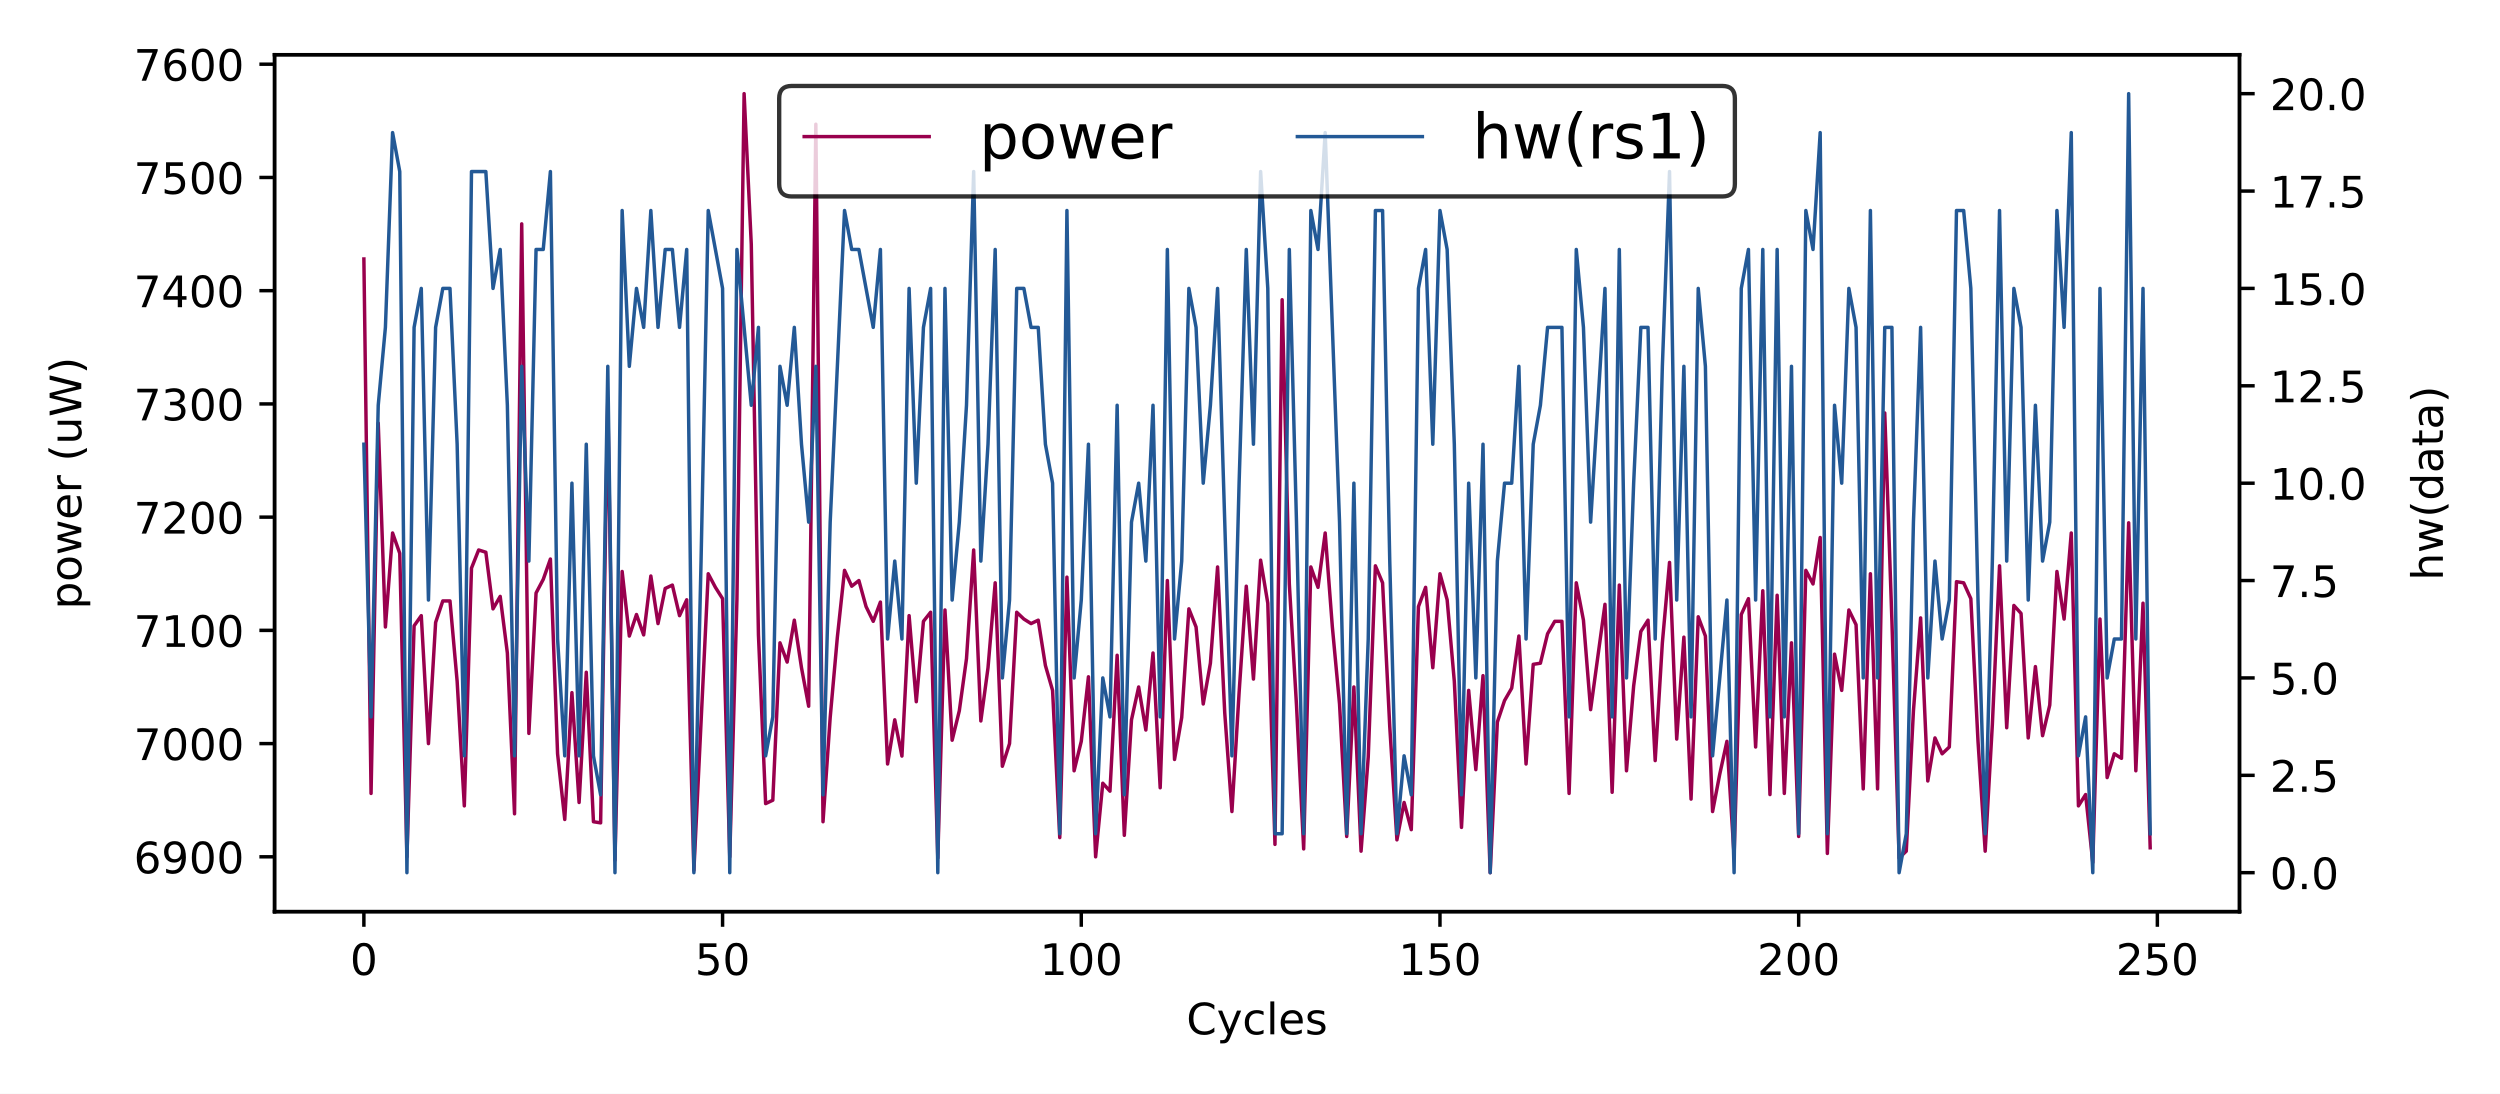
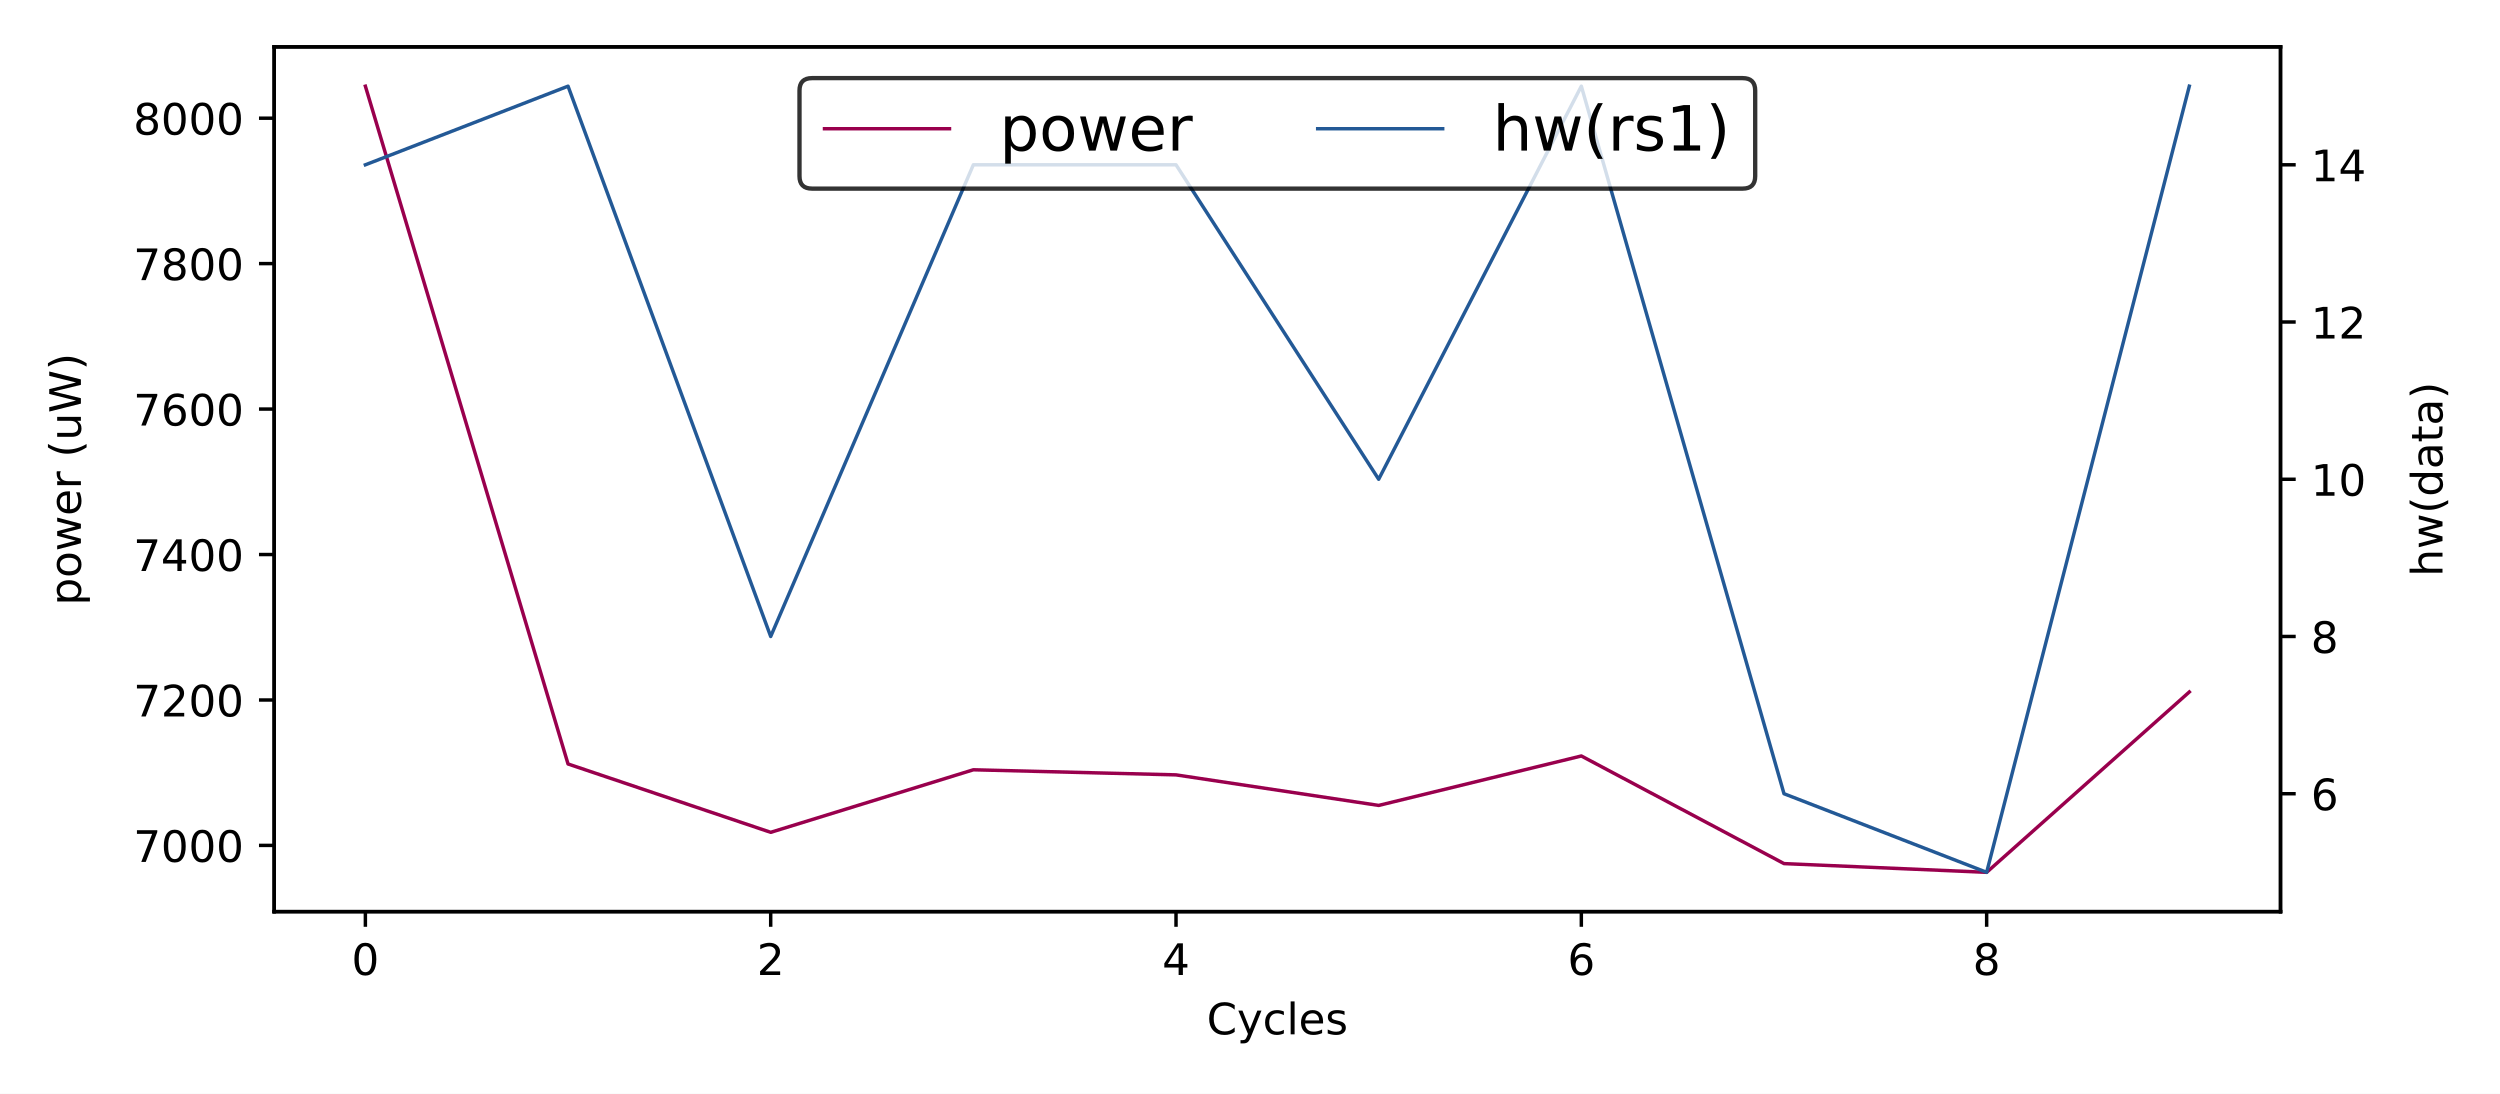
<svg xmlns="http://www.w3.org/2000/svg" xmlns:xlink="http://www.w3.org/1999/xlink" width="576pt" height="252pt" viewBox="0 0 576 252" version="1.1">
  <defs>
    <style type="text/css">*{stroke-linejoin: round; stroke-linecap: butt}</style>
  </defs>
  <g id="figure_1">
    <g id="patch_1">
      <path d="M 0 252  L 576 252  L 576 0  L 0 0  z " style="fill: #ffffff" />
    </g>
    <g id="axes_1">
      <g id="patch_2">
-         <path d="M 63.26 210.04  L 515.98 210.04  L 515.98 12.606  L 63.26 12.606  z " style="fill: #ffffff" />
+         <path d="M 63.17 210.04  L 525.43 210.04  L 525.43 10.8  L 63.17 10.8  z " style="fill: #ffffff" />
      </g>
      <g id="matplotlib.axis_1">
        <g id="xtick_1">
          <g id="line2d_1">
            <defs>
-               <path id="m010bccb9d9" d="M 0 0  L 0 3.5  " style="stroke: #000000; stroke-width: 0.8" />
+               <path id="mc2ebac4abf" d="M 0 0  L 0 3.5  " style="stroke: #000000; stroke-width: 0.8" />
            </defs>
            <g>
-               <use xlink:href="#m010bccb9d9" x="83.838" y="210.04" style="stroke: #000000; stroke-width: 0.8" />
+               <use xlink:href="#mc2ebac4abf" x="84.182" y="210.04" style="stroke: #000000; stroke-width: 0.8" />
            </g>
          </g>
          <g id="text_1">
-             <text style="font: 10px 'DejaVu Sans', 'Bitstream Vera Sans', 'Computer Modern Sans Serif', 'Lucida Grande', 'Verdana', 'Geneva', 'Lucid', 'Arial', 'Helvetica', 'Avant Garde', sans-serif; text-anchor: middle" x="83.838" y="224.638" transform="rotate(-0 83.83818 224.6384)">0</text>
+             <text style="font: 10px 'DejaVu Sans', 'Bitstream Vera Sans', 'Computer Modern Sans Serif', 'Lucida Grande', 'Verdana', 'Geneva', 'Lucid', 'Arial', 'Helvetica', 'Avant Garde', sans-serif; text-anchor: middle" x="84.182" y="224.638" transform="rotate(-0 84.18182 224.6384)">0</text>
          </g>
        </g>
        <g id="xtick_2">
          <g id="line2d_2">
            <g>
-               <use xlink:href="#m010bccb9d9" x="166.481" y="210.04" style="stroke: #000000; stroke-width: 0.8" />
+               <use xlink:href="#mc2ebac4abf" x="177.568" y="210.04" style="stroke: #000000; stroke-width: 0.8" />
            </g>
          </g>
          <g id="text_2">
-             <text style="font: 10px 'DejaVu Sans', 'Bitstream Vera Sans', 'Computer Modern Sans Serif', 'Lucida Grande', 'Verdana', 'Geneva', 'Lucid', 'Arial', 'Helvetica', 'Avant Garde', sans-serif; text-anchor: middle" x="166.481" y="224.638" transform="rotate(-0 166.4815 224.6384)">50</text>
+             <text style="font: 10px 'DejaVu Sans', 'Bitstream Vera Sans', 'Computer Modern Sans Serif', 'Lucida Grande', 'Verdana', 'Geneva', 'Lucid', 'Arial', 'Helvetica', 'Avant Garde', sans-serif; text-anchor: middle" x="177.568" y="224.638" transform="rotate(-0 177.5677 224.6384)">2</text>
          </g>
        </g>
        <g id="xtick_3">
          <g id="line2d_3">
            <g>
-               <use xlink:href="#m010bccb9d9" x="249.125" y="210.04" style="stroke: #000000; stroke-width: 0.8" />
+               <use xlink:href="#mc2ebac4abf" x="270.954" y="210.04" style="stroke: #000000; stroke-width: 0.8" />
            </g>
          </g>
          <g id="text_3">
-             <text style="font: 10px 'DejaVu Sans', 'Bitstream Vera Sans', 'Computer Modern Sans Serif', 'Lucida Grande', 'Verdana', 'Geneva', 'Lucid', 'Arial', 'Helvetica', 'Avant Garde', sans-serif; text-anchor: middle" x="249.125" y="224.638" transform="rotate(-0 249.1248 224.6384)">100</text>
+             <text style="font: 10px 'DejaVu Sans', 'Bitstream Vera Sans', 'Computer Modern Sans Serif', 'Lucida Grande', 'Verdana', 'Geneva', 'Lucid', 'Arial', 'Helvetica', 'Avant Garde', sans-serif; text-anchor: middle" x="270.954" y="224.638" transform="rotate(-0 270.9535 224.6384)">4</text>
          </g>
        </g>
        <g id="xtick_4">
          <g id="line2d_4">
            <g>
-               <use xlink:href="#m010bccb9d9" x="331.768" y="210.04" style="stroke: #000000; stroke-width: 0.8" />
+               <use xlink:href="#mc2ebac4abf" x="364.339" y="210.04" style="stroke: #000000; stroke-width: 0.8" />
            </g>
          </g>
          <g id="text_4">
-             <text style="font: 10px 'DejaVu Sans', 'Bitstream Vera Sans', 'Computer Modern Sans Serif', 'Lucida Grande', 'Verdana', 'Geneva', 'Lucid', 'Arial', 'Helvetica', 'Avant Garde', sans-serif; text-anchor: middle" x="331.768" y="224.638" transform="rotate(-0 331.7681 224.6384)">150</text>
+             <text style="font: 10px 'DejaVu Sans', 'Bitstream Vera Sans', 'Computer Modern Sans Serif', 'Lucida Grande', 'Verdana', 'Geneva', 'Lucid', 'Arial', 'Helvetica', 'Avant Garde', sans-serif; text-anchor: middle" x="364.339" y="224.638" transform="rotate(-0 364.3394 224.6384)">6</text>
          </g>
        </g>
        <g id="xtick_5">
          <g id="line2d_5">
            <g>
-               <use xlink:href="#m010bccb9d9" x="414.411" y="210.04" style="stroke: #000000; stroke-width: 0.8" />
+               <use xlink:href="#mc2ebac4abf" x="457.725" y="210.04" style="stroke: #000000; stroke-width: 0.8" />
            </g>
          </g>
          <g id="text_5">
-             <text style="font: 10px 'DejaVu Sans', 'Bitstream Vera Sans', 'Computer Modern Sans Serif', 'Lucida Grande', 'Verdana', 'Geneva', 'Lucid', 'Arial', 'Helvetica', 'Avant Garde', sans-serif; text-anchor: middle" x="414.411" y="224.638" transform="rotate(-0 414.4114 224.6384)">200</text>
-           </g>
-         </g>
-         <g id="xtick_6">
-           <g id="line2d_6">
-             <g>
-               <use xlink:href="#m010bccb9d9" x="497.055" y="210.04" style="stroke: #000000; stroke-width: 0.8" />
-             </g>
-           </g>
-           <g id="text_6">
-             <text style="font: 10px 'DejaVu Sans', 'Bitstream Vera Sans', 'Computer Modern Sans Serif', 'Lucida Grande', 'Verdana', 'Geneva', 'Lucid', 'Arial', 'Helvetica', 'Avant Garde', sans-serif; text-anchor: middle" x="497.055" y="224.638" transform="rotate(-0 497.0547 224.6384)">250</text>
-           </g>
-         </g>
-         <g id="text_7">
-           <text style="font: 10px 'DejaVu Sans', 'Bitstream Vera Sans', 'Computer Modern Sans Serif', 'Lucida Grande', 'Verdana', 'Geneva', 'Lucid', 'Arial', 'Helvetica', 'Avant Garde', sans-serif; text-anchor: middle" x="289.62" y="238.317" transform="rotate(-0 289.62 238.3166)">Cycles</text>
+             <text style="font: 10px 'DejaVu Sans', 'Bitstream Vera Sans', 'Computer Modern Sans Serif', 'Lucida Grande', 'Verdana', 'Geneva', 'Lucid', 'Arial', 'Helvetica', 'Avant Garde', sans-serif; text-anchor: middle" x="457.725" y="224.638" transform="rotate(-0 457.7253 224.6384)">8</text>
+           </g>
+         </g>
+         <g id="text_6">
+           <text style="font: 10px 'DejaVu Sans', 'Bitstream Vera Sans', 'Computer Modern Sans Serif', 'Lucida Grande', 'Verdana', 'Geneva', 'Lucid', 'Arial', 'Helvetica', 'Avant Garde', sans-serif; text-anchor: middle" x="294.3" y="238.317" transform="rotate(-0 294.3 238.3166)">Cycles</text>
        </g>
      </g>
      <g id="matplotlib.axis_2">
        <g id="ytick_1">
+           <g id="line2d_6">
+             <defs>
+               <path id="m458d99fb7e" d="M 0 0  L -3.5 0  " style="stroke: #000000; stroke-width: 0.8" />
+             </defs>
+             <g>
+               <use xlink:href="#m458d99fb7e" x="63.17" y="194.784" style="stroke: #000000; stroke-width: 0.8" />
+             </g>
+           </g>
+           <g id="text_7">
+             <text style="font: 10px 'DejaVu Sans', 'Bitstream Vera Sans', 'Computer Modern Sans Serif', 'Lucida Grande', 'Verdana', 'Geneva', 'Lucid', 'Arial', 'Helvetica', 'Avant Garde', sans-serif; text-anchor: end" x="56.17" y="198.583" transform="rotate(-0 56.17 198.5833)">7000</text>
+           </g>
+         </g>
+         <g id="ytick_2">
          <g id="line2d_7">
-             <defs>
-               <path id="mccf3cd015a" d="M 0 0  L -3.5 0  " style="stroke: #000000; stroke-width: 0.8" />
-             </defs>
-             <g>
-               <use xlink:href="#mccf3cd015a" x="63.26" y="197.413" style="stroke: #000000; stroke-width: 0.8" />
+             <g>
+               <use xlink:href="#m458d99fb7e" x="63.17" y="161.273" style="stroke: #000000; stroke-width: 0.8" />
            </g>
          </g>
          <g id="text_8">
-             <text style="font: 10px 'DejaVu Sans', 'Bitstream Vera Sans', 'Computer Modern Sans Serif', 'Lucida Grande', 'Verdana', 'Geneva', 'Lucid', 'Arial', 'Helvetica', 'Avant Garde', sans-serif; text-anchor: end" x="56.26" y="201.213" transform="rotate(-0 56.26 201.2126)">6900</text>
-           </g>
-         </g>
-         <g id="ytick_2">
+             <text style="font: 10px 'DejaVu Sans', 'Bitstream Vera Sans', 'Computer Modern Sans Serif', 'Lucida Grande', 'Verdana', 'Geneva', 'Lucid', 'Arial', 'Helvetica', 'Avant Garde', sans-serif; text-anchor: end" x="56.17" y="165.072" transform="rotate(-0 56.17 165.0722)">7200</text>
+           </g>
+         </g>
+         <g id="ytick_3">
          <g id="line2d_8">
            <g>
-               <use xlink:href="#mccf3cd015a" x="63.26" y="171.325" style="stroke: #000000; stroke-width: 0.8" />
+               <use xlink:href="#m458d99fb7e" x="63.17" y="127.762" style="stroke: #000000; stroke-width: 0.8" />
            </g>
          </g>
          <g id="text_9">
-             <text style="font: 10px 'DejaVu Sans', 'Bitstream Vera Sans', 'Computer Modern Sans Serif', 'Lucida Grande', 'Verdana', 'Geneva', 'Lucid', 'Arial', 'Helvetica', 'Avant Garde', sans-serif; text-anchor: end" x="56.26" y="175.125" transform="rotate(-0 56.26 175.1247)">7000</text>
-           </g>
-         </g>
-         <g id="ytick_3">
+             <text style="font: 10px 'DejaVu Sans', 'Bitstream Vera Sans', 'Computer Modern Sans Serif', 'Lucida Grande', 'Verdana', 'Geneva', 'Lucid', 'Arial', 'Helvetica', 'Avant Garde', sans-serif; text-anchor: end" x="56.17" y="131.561" transform="rotate(-0 56.17 131.5612)">7400</text>
+           </g>
+         </g>
+         <g id="ytick_4">
          <g id="line2d_9">
            <g>
-               <use xlink:href="#mccf3cd015a" x="63.26" y="145.237" style="stroke: #000000; stroke-width: 0.8" />
+               <use xlink:href="#m458d99fb7e" x="63.17" y="94.251" style="stroke: #000000; stroke-width: 0.8" />
            </g>
          </g>
          <g id="text_10">
-             <text style="font: 10px 'DejaVu Sans', 'Bitstream Vera Sans', 'Computer Modern Sans Serif', 'Lucida Grande', 'Verdana', 'Geneva', 'Lucid', 'Arial', 'Helvetica', 'Avant Garde', sans-serif; text-anchor: end" x="56.26" y="149.037" transform="rotate(-0 56.26 149.0367)">7100</text>
-           </g>
-         </g>
-         <g id="ytick_4">
+             <text style="font: 10px 'DejaVu Sans', 'Bitstream Vera Sans', 'Computer Modern Sans Serif', 'Lucida Grande', 'Verdana', 'Geneva', 'Lucid', 'Arial', 'Helvetica', 'Avant Garde', sans-serif; text-anchor: end" x="56.17" y="98.05" transform="rotate(-0 56.17 98.05013)">7600</text>
+           </g>
+         </g>
+         <g id="ytick_5">
          <g id="line2d_10">
            <g>
-               <use xlink:href="#mccf3cd015a" x="63.26" y="119.15" style="stroke: #000000; stroke-width: 0.8" />
+               <use xlink:href="#m458d99fb7e" x="63.17" y="60.74" style="stroke: #000000; stroke-width: 0.8" />
            </g>
          </g>
          <g id="text_11">
-             <text style="font: 10px 'DejaVu Sans', 'Bitstream Vera Sans', 'Computer Modern Sans Serif', 'Lucida Grande', 'Verdana', 'Geneva', 'Lucid', 'Arial', 'Helvetica', 'Avant Garde', sans-serif; text-anchor: end" x="56.26" y="122.949" transform="rotate(-0 56.26 122.9487)">7200</text>
-           </g>
-         </g>
-         <g id="ytick_5">
+             <text style="font: 10px 'DejaVu Sans', 'Bitstream Vera Sans', 'Computer Modern Sans Serif', 'Lucida Grande', 'Verdana', 'Geneva', 'Lucid', 'Arial', 'Helvetica', 'Avant Garde', sans-serif; text-anchor: end" x="56.17" y="64.539" transform="rotate(-0 56.17 64.53907)">7800</text>
+           </g>
+         </g>
+         <g id="ytick_6">
          <g id="line2d_11">
            <g>
-               <use xlink:href="#mccf3cd015a" x="63.26" y="93.062" style="stroke: #000000; stroke-width: 0.8" />
+               <use xlink:href="#m458d99fb7e" x="63.17" y="27.229" style="stroke: #000000; stroke-width: 0.8" />
            </g>
          </g>
          <g id="text_12">
-             <text style="font: 10px 'DejaVu Sans', 'Bitstream Vera Sans', 'Computer Modern Sans Serif', 'Lucida Grande', 'Verdana', 'Geneva', 'Lucid', 'Arial', 'Helvetica', 'Avant Garde', sans-serif; text-anchor: end" x="56.26" y="96.861" transform="rotate(-0 56.26 96.86078)">7300</text>
-           </g>
-         </g>
-         <g id="ytick_6">
-           <g id="line2d_12">
-             <g>
-               <use xlink:href="#mccf3cd015a" x="63.26" y="66.974" style="stroke: #000000; stroke-width: 0.8" />
-             </g>
-           </g>
-           <g id="text_13">
-             <text style="font: 10px 'DejaVu Sans', 'Bitstream Vera Sans', 'Computer Modern Sans Serif', 'Lucida Grande', 'Verdana', 'Geneva', 'Lucid', 'Arial', 'Helvetica', 'Avant Garde', sans-serif; text-anchor: end" x="56.26" y="70.773" transform="rotate(-0 56.26 70.77282)">7400</text>
-           </g>
-         </g>
-         <g id="ytick_7">
-           <g id="line2d_13">
-             <g>
-               <use xlink:href="#mccf3cd015a" x="63.26" y="40.886" style="stroke: #000000; stroke-width: 0.8" />
-             </g>
-           </g>
-           <g id="text_14">
-             <text style="font: 10px 'DejaVu Sans', 'Bitstream Vera Sans', 'Computer Modern Sans Serif', 'Lucida Grande', 'Verdana', 'Geneva', 'Lucid', 'Arial', 'Helvetica', 'Avant Garde', sans-serif; text-anchor: end" x="56.26" y="44.685" transform="rotate(-0 56.26 44.68485)">7500</text>
-           </g>
-         </g>
-         <g id="ytick_8">
-           <g id="line2d_14">
-             <g>
-               <use xlink:href="#mccf3cd015a" x="63.26" y="14.798" style="stroke: #000000; stroke-width: 0.8" />
-             </g>
-           </g>
-           <g id="text_15">
-             <text style="font: 10px 'DejaVu Sans', 'Bitstream Vera Sans', 'Computer Modern Sans Serif', 'Lucida Grande', 'Verdana', 'Geneva', 'Lucid', 'Arial', 'Helvetica', 'Avant Garde', sans-serif; text-anchor: end" x="56.26" y="18.597" transform="rotate(-0 56.26 18.59689)">7600</text>
-           </g>
-         </g>
-         <g id="text_16">
-           <text style="font: 10px 'DejaVu Sans', 'Bitstream Vera Sans', 'Computer Modern Sans Serif', 'Lucida Grande', 'Verdana', 'Geneva', 'Lucid', 'Arial', 'Helvetica', 'Avant Garde', sans-serif; text-anchor: middle" x="18.73" y="111.323" transform="rotate(-90 18.73031 111.3231)">power (uW)</text>
-         </g>
-       </g>
-       <g id="line2d_15">
-         <path d="M 83.838 59.669  L 85.491 182.804  L 87.144 97.497  L 88.797 144.455  L 90.45 122.802  L 92.103 127.498  L 93.755 197.413  L 95.408 144.194  L 97.061 141.846  L 98.714 171.325  L 100.367 143.411  L 102.02 138.455  L 103.673 138.455  L 105.325 156.977  L 106.978 185.674  L 108.631 130.889  L 110.284 126.715  L 111.937 127.237  L 113.59 140.281  L 115.243 137.411  L 116.896 150.455  L 118.548 187.5  L 120.201 51.582  L 121.854 168.978  L 123.507 136.628  L 125.16 133.498  L 126.813 128.802  L 128.466 173.673  L 130.118 188.804  L 131.771 159.586  L 133.424 184.891  L 135.077 154.89  L 136.73 189.326  L 138.383 189.587  L 140.036 91.757  L 141.688 198.196  L 143.341 131.672  L 144.994 146.542  L 146.647 141.585  L 148.3 146.281  L 149.953 132.715  L 151.606 143.672  L 153.259 135.585  L 154.911 134.802  L 156.564 141.846  L 158.217 138.194  L 159.87 200.544  L 163.176 132.194  L 164.829 135.324  L 166.481 137.933  L 168.134 197.413  L 169.787 138.194  L 171.44 21.581  L 173.093 56.278  L 174.746 146.281  L 176.399 185.152  L 178.052 184.369  L 179.704 148.107  L 181.357 152.542  L 183.01 142.89  L 184.663 153.847  L 186.316 162.716  L 187.969 28.624  L 189.622 189.326  L 191.274 165.325  L 192.927 146.803  L 194.58 131.411  L 196.233 135.063  L 197.886 133.759  L 199.539 139.759  L 201.192 143.15  L 202.845 138.716  L 204.497 176.021  L 206.15 165.847  L 207.803 174.195  L 209.456 141.846  L 211.109 161.673  L 212.762 143.15  L 214.415 141.063  L 216.067 197.674  L 217.72 140.542  L 219.373 170.543  L 221.026 163.76  L 222.679 151.759  L 224.332 126.715  L 225.985 166.108  L 227.638 153.847  L 229.29 134.281  L 230.943 176.543  L 232.596 171.325  L 234.249 141.063  L 235.902 142.629  L 237.555 143.672  L 239.208 142.89  L 240.86 153.325  L 242.513 159.064  L 244.166 192.978  L 245.819 132.976  L 247.472 177.587  L 249.125 170.804  L 250.778 155.934  L 252.431 197.413  L 254.083 180.456  L 255.736 182.282  L 257.389 150.977  L 259.042 192.457  L 260.695 165.847  L 262.348 158.281  L 264.001 168.195  L 265.653 150.455  L 267.306 181.5  L 268.959 133.759  L 270.612 174.978  L 272.265 165.325  L 273.918 140.281  L 275.571 144.455  L 277.224 162.195  L 278.876 152.803  L 280.529 130.628  L 282.182 164.282  L 283.835 186.978  L 285.488 159.586  L 287.141 135.063  L 288.794 156.455  L 290.446 129.063  L 292.099 138.976  L 293.752 194.544  L 295.405 69.061  L 297.058 134.541  L 298.711 162.456  L 300.364 195.587  L 302.016 130.628  L 303.669 135.324  L 305.322 122.802  L 306.975 144.455  L 308.628 162.195  L 310.281 192.718  L 311.934 158.281  L 313.587 196.109  L 315.239 174.456  L 316.892 130.367  L 318.545 134.281  L 320.198 167.412  L 321.851 193.5  L 323.504 184.891  L 325.157 191.152  L 326.809 139.759  L 328.462 135.324  L 330.115 153.847  L 331.768 132.194  L 333.421 138.194  L 335.074 156.977  L 336.727 190.631  L 338.38 159.064  L 340.032 177.326  L 341.685 155.673  L 343.338 201.066  L 344.991 166.369  L 346.644 161.412  L 348.297 158.542  L 349.95 146.542  L 351.602 176.021  L 353.255 153.064  L 354.908 152.803  L 356.561 146.02  L 358.214 143.15  L 359.867 143.15  L 361.52 182.804  L 363.173 134.281  L 364.825 142.89  L 366.478 163.499  L 369.784 139.237  L 371.437 182.543  L 373.09 134.802  L 374.743 177.587  L 376.395 158.021  L 378.048 145.498  L 379.701 142.89  L 381.354 175.239  L 383.007 148.107  L 384.66 129.585  L 386.313 170.282  L 387.966 146.803  L 389.618 184.109  L 391.271 142.107  L 392.924 146.542  L 394.577 186.978  L 396.23 178.369  L 397.883 170.804  L 399.536 197.153  L 401.188 141.585  L 402.841 137.933  L 404.494 172.108  L 406.147 136.107  L 407.8 183.065  L 409.453 137.15  L 411.106 182.804  L 412.759 148.107  L 414.411 192.718  L 416.064 131.411  L 417.717 134.541  L 419.37 123.845  L 421.023 196.631  L 422.676 150.716  L 424.329 159.064  L 425.981 140.542  L 427.634 143.933  L 429.287 181.761  L 430.94 132.194  L 432.593 181.761  L 434.246 95.149  L 435.899 143.15  L 437.552 197.674  L 439.204 196.109  L 440.857 163.76  L 442.51 142.368  L 444.163 179.934  L 445.816 170.021  L 447.469 173.673  L 449.122 172.108  L 450.774 134.02  L 452.427 134.281  L 454.08 137.933  L 455.733 170.804  L 457.386 196.109  L 459.039 166.891  L 460.692 130.367  L 462.344 167.673  L 463.997 139.498  L 465.65 141.324  L 467.303 170.021  L 468.956 153.586  L 470.609 169.499  L 472.262 162.456  L 473.915 131.672  L 475.567 142.629  L 477.22 122.802  L 478.873 185.674  L 480.526 183.065  L 482.179 198.718  L 483.832 142.629  L 485.485 179.152  L 487.137 173.673  L 488.79 174.717  L 490.443 120.454  L 492.096 177.587  L 493.749 138.976  L 495.402 195.326  L 495.402 195.326  " clip-path="url(#p81ae3e9887)" style="fill: none; stroke: #99004d; stroke-width: 0.8; stroke-linecap: square" />
+             <text style="font: 10px 'DejaVu Sans', 'Bitstream Vera Sans', 'Computer Modern Sans Serif', 'Lucida Grande', 'Verdana', 'Geneva', 'Lucid', 'Arial', 'Helvetica', 'Avant Garde', sans-serif; text-anchor: end" x="56.17" y="31.028" transform="rotate(-0 56.17 31.02801)">8000</text>
+           </g>
+         </g>
+         <g id="text_13">
+           <text style="font: 10px 'DejaVu Sans', 'Bitstream Vera Sans', 'Computer Modern Sans Serif', 'Lucida Grande', 'Verdana', 'Geneva', 'Lucid', 'Arial', 'Helvetica', 'Avant Garde', sans-serif; text-anchor: middle" x="18.64" y="110.42" transform="rotate(-90 18.64031 110.42)">power (uW)</text>
+         </g>
+       </g>
+       <g id="line2d_12">
+         <path d="M 84.182 19.856  L 130.875 176.018  L 177.568 191.768  L 224.261 177.358  L 270.954 178.531  L 317.646 185.569  L 364.339 174.175  L 411.032 198.973  L 457.725 200.984  L 504.418 159.43  " clip-path="url(#pae8d87a578)" style="fill: none; stroke: #99004d; stroke-width: 0.8; stroke-linecap: square" />
      </g>
      <g id="patch_3">
-         <path d="M 63.26 210.04  L 63.26 12.606  " style="fill: none; stroke: #000000; stroke-width: 0.8; stroke-linejoin: miter; stroke-linecap: square" />
+         <path d="M 63.17 210.04  L 63.17 10.8  " style="fill: none; stroke: #000000; stroke-width: 0.8; stroke-linejoin: miter; stroke-linecap: square" />
      </g>
      <g id="patch_4">
-         <path d="M 515.98 210.04  L 515.98 12.606  " style="fill: none; stroke: #000000; stroke-width: 0.8; stroke-linejoin: miter; stroke-linecap: square" />
+         <path d="M 525.43 210.04  L 525.43 10.8  " style="fill: none; stroke: #000000; stroke-width: 0.8; stroke-linejoin: miter; stroke-linecap: square" />
      </g>
      <g id="patch_5">
-         <path d="M 63.26 210.04  L 515.98 210.04  " style="fill: none; stroke: #000000; stroke-width: 0.8; stroke-linejoin: miter; stroke-linecap: square" />
+         <path d="M 63.17 210.04  L 525.43 210.04  " style="fill: none; stroke: #000000; stroke-width: 0.8; stroke-linejoin: miter; stroke-linecap: square" />
      </g>
      <g id="patch_6">
-         <path d="M 63.26 12.606  L 515.98 12.606  " style="fill: none; stroke: #000000; stroke-width: 0.8; stroke-linejoin: miter; stroke-linecap: square" />
+         <path d="M 63.17 10.8  L 525.43 10.8  " style="fill: none; stroke: #000000; stroke-width: 0.8; stroke-linejoin: miter; stroke-linecap: square" />
      </g>
    </g>
    <g id="axes_2">
      <g id="matplotlib.axis_3">
+         <g id="ytick_7">
+           <g id="line2d_13">
+             <defs>
+               <path id="m24ee66abb8" d="M 0 0  L 3.5 0  " style="stroke: #000000; stroke-width: 0.8" />
+             </defs>
+             <g>
+               <use xlink:href="#m24ee66abb8" x="525.43" y="182.871" style="stroke: #000000; stroke-width: 0.8" />
+             </g>
+           </g>
+           <g id="text_14">
+             <text style="font: 10px 'DejaVu Sans', 'Bitstream Vera Sans', 'Computer Modern Sans Serif', 'Lucida Grande', 'Verdana', 'Geneva', 'Lucid', 'Arial', 'Helvetica', 'Avant Garde', sans-serif; text-anchor: start" x="532.43" y="186.67" transform="rotate(-0 532.43 186.6701)">6</text>
+           </g>
+         </g>
+         <g id="ytick_8">
+           <g id="line2d_14">
+             <g>
+               <use xlink:href="#m24ee66abb8" x="525.43" y="146.645" style="stroke: #000000; stroke-width: 0.8" />
+             </g>
+           </g>
+           <g id="text_15">
+             <text style="font: 10px 'DejaVu Sans', 'Bitstream Vera Sans', 'Computer Modern Sans Serif', 'Lucida Grande', 'Verdana', 'Geneva', 'Lucid', 'Arial', 'Helvetica', 'Avant Garde', sans-serif; text-anchor: start" x="532.43" y="150.445" transform="rotate(-0 532.43 150.4447)">8</text>
+           </g>
+         </g>
        <g id="ytick_9">
+           <g id="line2d_15">
+             <g>
+               <use xlink:href="#m24ee66abb8" x="525.43" y="110.42" style="stroke: #000000; stroke-width: 0.8" />
+             </g>
+           </g>
+           <g id="text_16">
+             <text style="font: 10px 'DejaVu Sans', 'Bitstream Vera Sans', 'Computer Modern Sans Serif', 'Lucida Grande', 'Verdana', 'Geneva', 'Lucid', 'Arial', 'Helvetica', 'Avant Garde', sans-serif; text-anchor: start" x="532.43" y="114.219" transform="rotate(-0 532.43 114.2192)">10</text>
+           </g>
+         </g>
+         <g id="ytick_10">
          <g id="line2d_16">
-             <defs>
-               <path id="mb6905d877d" d="M 0 0  L 3.5 0  " style="stroke: #000000; stroke-width: 0.8" />
-             </defs>
-             <g>
-               <use xlink:href="#mb6905d877d" x="515.98" y="201.066" style="stroke: #000000; stroke-width: 0.8" />
+             <g>
+               <use xlink:href="#m24ee66abb8" x="525.43" y="74.195" style="stroke: #000000; stroke-width: 0.8" />
            </g>
          </g>
          <g id="text_17">
-             <text style="font: 10px 'DejaVu Sans', 'Bitstream Vera Sans', 'Computer Modern Sans Serif', 'Lucida Grande', 'Verdana', 'Geneva', 'Lucid', 'Arial', 'Helvetica', 'Avant Garde', sans-serif; text-anchor: start" x="522.98" y="204.865" transform="rotate(-0 522.98 204.865)">0.0</text>
-           </g>
-         </g>
-         <g id="ytick_10">
+             <text style="font: 10px 'DejaVu Sans', 'Bitstream Vera Sans', 'Computer Modern Sans Serif', 'Lucida Grande', 'Verdana', 'Geneva', 'Lucid', 'Arial', 'Helvetica', 'Avant Garde', sans-serif; text-anchor: start" x="532.43" y="77.994" transform="rotate(-0 532.43 77.99376)">12</text>
+           </g>
+         </g>
+         <g id="ytick_11">
          <g id="line2d_17">
            <g>
-               <use xlink:href="#mb6905d877d" x="515.98" y="178.63" style="stroke: #000000; stroke-width: 0.8" />
+               <use xlink:href="#m24ee66abb8" x="525.43" y="37.969" style="stroke: #000000; stroke-width: 0.8" />
            </g>
          </g>
          <g id="text_18">
-             <text style="font: 10px 'DejaVu Sans', 'Bitstream Vera Sans', 'Computer Modern Sans Serif', 'Lucida Grande', 'Verdana', 'Geneva', 'Lucid', 'Arial', 'Helvetica', 'Avant Garde', sans-serif; text-anchor: start" x="522.98" y="182.429" transform="rotate(-0 522.98 182.4293)">2.5</text>
-           </g>
-         </g>
-         <g id="ytick_11">
-           <g id="line2d_18">
-             <g>
-               <use xlink:href="#mb6905d877d" x="515.98" y="156.194" style="stroke: #000000; stroke-width: 0.8" />
-             </g>
-           </g>
-           <g id="text_19">
-             <text style="font: 10px 'DejaVu Sans', 'Bitstream Vera Sans', 'Computer Modern Sans Serif', 'Lucida Grande', 'Verdana', 'Geneva', 'Lucid', 'Arial', 'Helvetica', 'Avant Garde', sans-serif; text-anchor: start" x="522.98" y="159.994" transform="rotate(-0 522.98 159.9937)">5.0</text>
-           </g>
-         </g>
-         <g id="ytick_12">
-           <g id="line2d_19">
-             <g>
-               <use xlink:href="#mb6905d877d" x="515.98" y="133.759" style="stroke: #000000; stroke-width: 0.8" />
-             </g>
-           </g>
-           <g id="text_20">
-             <text style="font: 10px 'DejaVu Sans', 'Bitstream Vera Sans', 'Computer Modern Sans Serif', 'Lucida Grande', 'Verdana', 'Geneva', 'Lucid', 'Arial', 'Helvetica', 'Avant Garde', sans-serif; text-anchor: start" x="522.98" y="137.558" transform="rotate(-0 522.98 137.558)">7.5</text>
-           </g>
-         </g>
-         <g id="ytick_13">
-           <g id="line2d_20">
-             <g>
-               <use xlink:href="#mb6905d877d" x="515.98" y="111.323" style="stroke: #000000; stroke-width: 0.8" />
-             </g>
-           </g>
-           <g id="text_21">
-             <text style="font: 10px 'DejaVu Sans', 'Bitstream Vera Sans', 'Computer Modern Sans Serif', 'Lucida Grande', 'Verdana', 'Geneva', 'Lucid', 'Arial', 'Helvetica', 'Avant Garde', sans-serif; text-anchor: start" x="522.98" y="115.122" transform="rotate(-0 522.98 115.1224)">10.0</text>
-           </g>
-         </g>
-         <g id="ytick_14">
-           <g id="line2d_21">
-             <g>
-               <use xlink:href="#mb6905d877d" x="515.98" y="88.887" style="stroke: #000000; stroke-width: 0.8" />
-             </g>
-           </g>
-           <g id="text_22">
-             <text style="font: 10px 'DejaVu Sans', 'Bitstream Vera Sans', 'Computer Modern Sans Serif', 'Lucida Grande', 'Verdana', 'Geneva', 'Lucid', 'Arial', 'Helvetica', 'Avant Garde', sans-serif; text-anchor: start" x="522.98" y="92.687" transform="rotate(-0 522.98 92.68671)">12.5</text>
-           </g>
-         </g>
-         <g id="ytick_15">
-           <g id="line2d_22">
-             <g>
-               <use xlink:href="#mb6905d877d" x="515.98" y="66.452" style="stroke: #000000; stroke-width: 0.8" />
-             </g>
-           </g>
-           <g id="text_23">
-             <text style="font: 10px 'DejaVu Sans', 'Bitstream Vera Sans', 'Computer Modern Sans Serif', 'Lucida Grande', 'Verdana', 'Geneva', 'Lucid', 'Arial', 'Helvetica', 'Avant Garde', sans-serif; text-anchor: start" x="522.98" y="70.251" transform="rotate(-0 522.98 70.25106)">15.0</text>
-           </g>
-         </g>
-         <g id="ytick_16">
-           <g id="line2d_23">
-             <g>
-               <use xlink:href="#mb6905d877d" x="515.98" y="44.016" style="stroke: #000000; stroke-width: 0.8" />
-             </g>
-           </g>
-           <g id="text_24">
-             <text style="font: 10px 'DejaVu Sans', 'Bitstream Vera Sans', 'Computer Modern Sans Serif', 'Lucida Grande', 'Verdana', 'Geneva', 'Lucid', 'Arial', 'Helvetica', 'Avant Garde', sans-serif; text-anchor: start" x="522.98" y="47.815" transform="rotate(-0 522.98 47.81541)">17.5</text>
-           </g>
-         </g>
-         <g id="ytick_17">
-           <g id="line2d_24">
-             <g>
-               <use xlink:href="#mb6905d877d" x="515.98" y="21.581" style="stroke: #000000; stroke-width: 0.8" />
-             </g>
-           </g>
-           <g id="text_25">
-             <text style="font: 10px 'DejaVu Sans', 'Bitstream Vera Sans', 'Computer Modern Sans Serif', 'Lucida Grande', 'Verdana', 'Geneva', 'Lucid', 'Arial', 'Helvetica', 'Avant Garde', sans-serif; text-anchor: start" x="522.98" y="25.38" transform="rotate(-0 522.98 25.37976)">20.0</text>
-           </g>
-         </g>
-         <g id="text_26">
-           <text style="font: 10px 'DejaVu Sans', 'Bitstream Vera Sans', 'Computer Modern Sans Serif', 'Lucida Grande', 'Verdana', 'Geneva', 'Lucid', 'Arial', 'Helvetica', 'Avant Garde', sans-serif; text-anchor: middle" x="562.844" y="111.323" transform="rotate(-90 562.8441 111.3231)">hw(data)</text>
-         </g>
-       </g>
-       <g id="line2d_25">
-         <path d="M 83.838 102.349  L 85.491 165.169  L 87.144 93.375  L 88.797 75.426  L 90.45 30.555  L 92.103 39.529  L 93.755 201.066  L 95.408 75.426  L 97.061 66.452  L 98.714 138.246  L 100.367 75.426  L 102.02 66.452  L 103.673 66.452  L 105.325 102.349  L 106.978 174.143  L 108.631 39.529  L 111.937 39.529  L 113.59 66.452  L 115.243 57.478  L 116.896 93.375  L 118.548 174.143  L 120.201 84.4  L 121.854 129.272  L 123.507 57.478  L 125.16 57.478  L 126.813 39.529  L 128.466 147.22  L 130.118 174.143  L 131.771 111.323  L 133.424 174.143  L 135.077 102.349  L 136.73 174.143  L 138.383 183.117  L 140.036 84.4  L 141.688 201.066  L 143.341 48.503  L 144.994 84.4  L 146.647 66.452  L 148.3 75.426  L 149.953 48.503  L 151.606 75.426  L 153.259 57.478  L 154.911 57.478  L 156.564 75.426  L 158.217 57.478  L 159.87 201.066  L 161.523 129.272  L 163.176 48.503  L 166.481 66.452  L 168.134 201.066  L 169.787 57.478  L 173.093 93.375  L 174.746 75.426  L 176.399 174.143  L 178.052 165.169  L 179.704 84.4  L 181.357 93.375  L 183.01 75.426  L 184.663 102.349  L 186.316 120.297  L 187.969 84.4  L 189.622 183.117  L 191.274 120.297  L 194.58 48.503  L 196.233 57.478  L 197.886 57.478  L 201.192 75.426  L 202.845 57.478  L 204.497 147.22  L 206.15 129.272  L 207.803 147.22  L 209.456 66.452  L 211.109 111.323  L 212.762 75.426  L 214.415 66.452  L 216.067 201.066  L 217.72 66.452  L 219.373 138.246  L 221.026 120.297  L 222.679 93.375  L 224.332 39.529  L 225.985 129.272  L 227.638 102.349  L 229.29 57.478  L 230.943 156.194  L 232.596 138.246  L 234.249 66.452  L 235.902 66.452  L 237.555 75.426  L 239.208 75.426  L 240.86 102.349  L 242.513 111.323  L 244.166 192.091  L 245.819 48.503  L 247.472 156.194  L 249.125 138.246  L 250.778 102.349  L 252.431 192.091  L 254.083 156.194  L 255.736 165.169  L 257.389 93.375  L 259.042 183.117  L 260.695 120.297  L 262.348 111.323  L 264.001 129.272  L 265.653 93.375  L 267.306 165.169  L 268.959 57.478  L 270.612 147.22  L 272.265 129.272  L 273.918 66.452  L 275.571 75.426  L 277.224 111.323  L 278.876 93.375  L 280.529 66.452  L 283.835 174.143  L 285.488 111.323  L 287.141 57.478  L 288.794 102.349  L 290.446 39.529  L 292.099 66.452  L 293.752 192.091  L 295.405 192.091  L 297.058 57.478  L 298.711 120.297  L 300.364 192.091  L 302.016 48.503  L 303.669 57.478  L 305.322 30.555  L 308.628 120.297  L 310.281 192.091  L 311.934 111.323  L 313.587 192.091  L 315.239 147.22  L 316.892 48.503  L 318.545 48.503  L 320.198 129.272  L 321.851 192.091  L 323.504 174.143  L 325.157 183.117  L 326.809 66.452  L 328.462 57.478  L 330.115 102.349  L 331.768 48.503  L 333.421 57.478  L 335.074 102.349  L 336.727 183.117  L 338.38 111.323  L 340.032 156.194  L 341.685 102.349  L 343.338 201.066  L 344.991 129.272  L 346.644 111.323  L 348.297 111.323  L 349.95 84.4  L 351.602 147.22  L 353.255 102.349  L 354.908 93.375  L 356.561 75.426  L 359.867 75.426  L 361.52 165.169  L 363.173 57.478  L 364.825 75.426  L 366.478 120.297  L 369.784 66.452  L 371.437 165.169  L 373.09 57.478  L 374.743 156.194  L 376.395 111.323  L 378.048 75.426  L 379.701 75.426  L 381.354 147.22  L 383.007 84.4  L 384.66 39.529  L 386.313 138.246  L 387.966 84.4  L 389.618 165.169  L 391.271 66.452  L 392.924 84.4  L 394.577 174.143  L 397.883 138.246  L 399.536 201.066  L 401.188 66.452  L 402.841 57.478  L 404.494 138.246  L 406.147 57.478  L 407.8 165.169  L 409.453 57.478  L 411.106 165.169  L 412.759 84.4  L 414.411 192.091  L 416.064 48.503  L 417.717 57.478  L 419.37 30.555  L 421.023 192.091  L 422.676 93.375  L 424.329 111.323  L 425.981 66.452  L 427.634 75.426  L 429.287 156.194  L 430.94 48.503  L 432.593 156.194  L 434.246 75.426  L 435.899 75.426  L 437.552 201.066  L 439.204 192.091  L 440.857 120.297  L 442.51 75.426  L 444.163 156.194  L 445.816 129.272  L 447.469 147.22  L 449.122 138.246  L 450.774 48.503  L 452.427 48.503  L 454.08 66.452  L 455.733 138.246  L 457.386 192.091  L 459.039 129.272  L 460.692 48.503  L 462.344 129.272  L 463.997 66.452  L 465.65 75.426  L 467.303 138.246  L 468.956 93.375  L 470.609 129.272  L 472.262 120.297  L 473.915 48.503  L 475.567 75.426  L 477.22 30.555  L 478.873 174.143  L 480.526 165.169  L 482.179 201.066  L 483.832 66.452  L 485.485 156.194  L 487.137 147.22  L 488.79 147.22  L 490.443 21.581  L 492.096 147.22  L 493.749 66.452  L 495.402 192.091  L 495.402 192.091  " clip-path="url(#p81ae3e9887)" style="fill: none; stroke: #235996; stroke-width: 0.8; stroke-linecap: square" />
+             <text style="font: 10px 'DejaVu Sans', 'Bitstream Vera Sans', 'Computer Modern Sans Serif', 'Lucida Grande', 'Verdana', 'Geneva', 'Lucid', 'Arial', 'Helvetica', 'Avant Garde', sans-serif; text-anchor: start" x="532.43" y="41.768" transform="rotate(-0 532.43 41.76831)">14</text>
+           </g>
+         </g>
+         <g id="text_19">
+           <text style="font: 10px 'DejaVu Sans', 'Bitstream Vera Sans', 'Computer Modern Sans Serif', 'Lucida Grande', 'Verdana', 'Geneva', 'Lucid', 'Arial', 'Helvetica', 'Avant Garde', sans-serif; text-anchor: middle" x="562.753" y="110.42" transform="rotate(-90 562.7534 110.42)">hw(data)</text>
+         </g>
+       </g>
+       <g id="line2d_18">
+         <path d="M 84.182 37.969  L 130.875 19.856  L 177.568 146.645  L 224.261 37.969  L 270.954 37.969  L 317.646 110.42  L 364.339 19.856  L 411.032 182.871  L 457.725 200.984  L 504.418 19.856  " clip-path="url(#pae8d87a578)" style="fill: none; stroke: #235996; stroke-width: 0.8; stroke-linecap: square" />
      </g>
      <g id="patch_7">
-         <path d="M 63.26 210.04  L 63.26 12.606  " style="fill: none; stroke: #000000; stroke-width: 0.8; stroke-linejoin: miter; stroke-linecap: square" />
+         <path d="M 63.17 210.04  L 63.17 10.8  " style="fill: none; stroke: #000000; stroke-width: 0.8; stroke-linejoin: miter; stroke-linecap: square" />
      </g>
      <g id="patch_8">
-         <path d="M 515.98 210.04  L 515.98 12.606  " style="fill: none; stroke: #000000; stroke-width: 0.8; stroke-linejoin: miter; stroke-linecap: square" />
+         <path d="M 525.43 210.04  L 525.43 10.8  " style="fill: none; stroke: #000000; stroke-width: 0.8; stroke-linejoin: miter; stroke-linecap: square" />
      </g>
      <g id="patch_9">
-         <path d="M 63.26 210.04  L 515.98 210.04  " style="fill: none; stroke: #000000; stroke-width: 0.8; stroke-linejoin: miter; stroke-linecap: square" />
+         <path d="M 63.17 210.04  L 525.43 210.04  " style="fill: none; stroke: #000000; stroke-width: 0.8; stroke-linejoin: miter; stroke-linecap: square" />
      </g>
      <g id="patch_10">
-         <path d="M 63.26 12.606  L 515.98 12.606  " style="fill: none; stroke: #000000; stroke-width: 0.8; stroke-linejoin: miter; stroke-linecap: square" />
+         <path d="M 63.17 10.8  L 525.43 10.8  " style="fill: none; stroke: #000000; stroke-width: 0.8; stroke-linejoin: miter; stroke-linecap: square" />
      </g>
      <g id="legend_1">
        <g id="patch_11">
-           <path d="M 182.404 45.263  L 396.836 45.263  Q 399.716 45.263 399.716 42.383  L 399.716 22.686  Q 399.716 19.806 396.836 19.806  L 182.404 19.806  Q 179.524 19.806 179.524 22.686  L 179.524 42.383  Q 179.524 45.263 182.404 45.263  z " style="fill: #ffffff; opacity: 0.8; stroke: #000000; stroke-linejoin: miter" />
-         </g>
-         <g id="line2d_26">
-           <path d="M 185.284 31.468  L 199.684 31.468  L 214.084 31.468  " style="fill: none; stroke: #99004d; stroke-width: 0.8; stroke-linecap: square" />
-         </g>
-         <g id="text_27">
-           <text style="font: 14.4px 'DejaVu Sans', 'Bitstream Vera Sans', 'Computer Modern Sans Serif', 'Lucida Grande', 'Verdana', 'Geneva', 'Lucid', 'Arial', 'Helvetica', 'Avant Garde', sans-serif; text-anchor: start" x="225.604" y="36.508" transform="rotate(-0 225.6041 36.50803)">power</text>
-         </g>
-         <g id="line2d_27">
-           <path d="M 298.914 31.468  L 313.314 31.468  L 327.714 31.468  " style="fill: none; stroke: #235996; stroke-width: 0.8; stroke-linecap: square" />
-         </g>
-         <g id="text_28">
-           <text style="font: 14.4px 'DejaVu Sans', 'Bitstream Vera Sans', 'Computer Modern Sans Serif', 'Lucida Grande', 'Verdana', 'Geneva', 'Lucid', 'Arial', 'Helvetica', 'Avant Garde', sans-serif; text-anchor: start" x="339.234" y="36.508" transform="rotate(-0 339.2336 36.50803)">hw(rs1)</text>
+           <path d="M 187.084 43.456  L 401.516 43.456  Q 404.396 43.456 404.396 40.577  L 404.396 20.88  Q 404.396 18 401.516 18  L 187.084 18  Q 184.204 18 184.204 20.88  L 184.204 40.577  Q 184.204 43.456 187.084 43.456  z " style="fill: #ffffff; opacity: 0.8; stroke: #000000; stroke-linejoin: miter" />
+         </g>
+         <g id="line2d_19">
+           <path d="M 189.964 29.662  L 204.364 29.662  L 218.764 29.662  " style="fill: none; stroke: #99004d; stroke-width: 0.8; stroke-linecap: square" />
+         </g>
+         <g id="text_20">
+           <text style="font: 14.4px 'DejaVu Sans', 'Bitstream Vera Sans', 'Computer Modern Sans Serif', 'Lucida Grande', 'Verdana', 'Geneva', 'Lucid', 'Arial', 'Helvetica', 'Avant Garde', sans-serif; text-anchor: start" x="230.284" y="34.702" transform="rotate(-0 230.2841 34.70175)">power</text>
+         </g>
+         <g id="line2d_20">
+           <path d="M 303.594 29.662  L 317.994 29.662  L 332.394 29.662  " style="fill: none; stroke: #235996; stroke-width: 0.8; stroke-linecap: square" />
+         </g>
+         <g id="text_21">
+           <text style="font: 14.4px 'DejaVu Sans', 'Bitstream Vera Sans', 'Computer Modern Sans Serif', 'Lucida Grande', 'Verdana', 'Geneva', 'Lucid', 'Arial', 'Helvetica', 'Avant Garde', sans-serif; text-anchor: start" x="343.914" y="34.702" transform="rotate(-0 343.9136 34.70175)">hw(rs1)</text>
        </g>
      </g>
    </g>
  </g>
  <defs>
-     <clipPath id="p81ae3e9887">
-       <rect x="63.26" y="12.606" width="452.72" height="197.434" />
+     <clipPath id="pae8d87a578">
+       <rect x="63.17" y="10.8" width="462.26" height="199.24" />
    </clipPath>
  </defs>
</svg>
